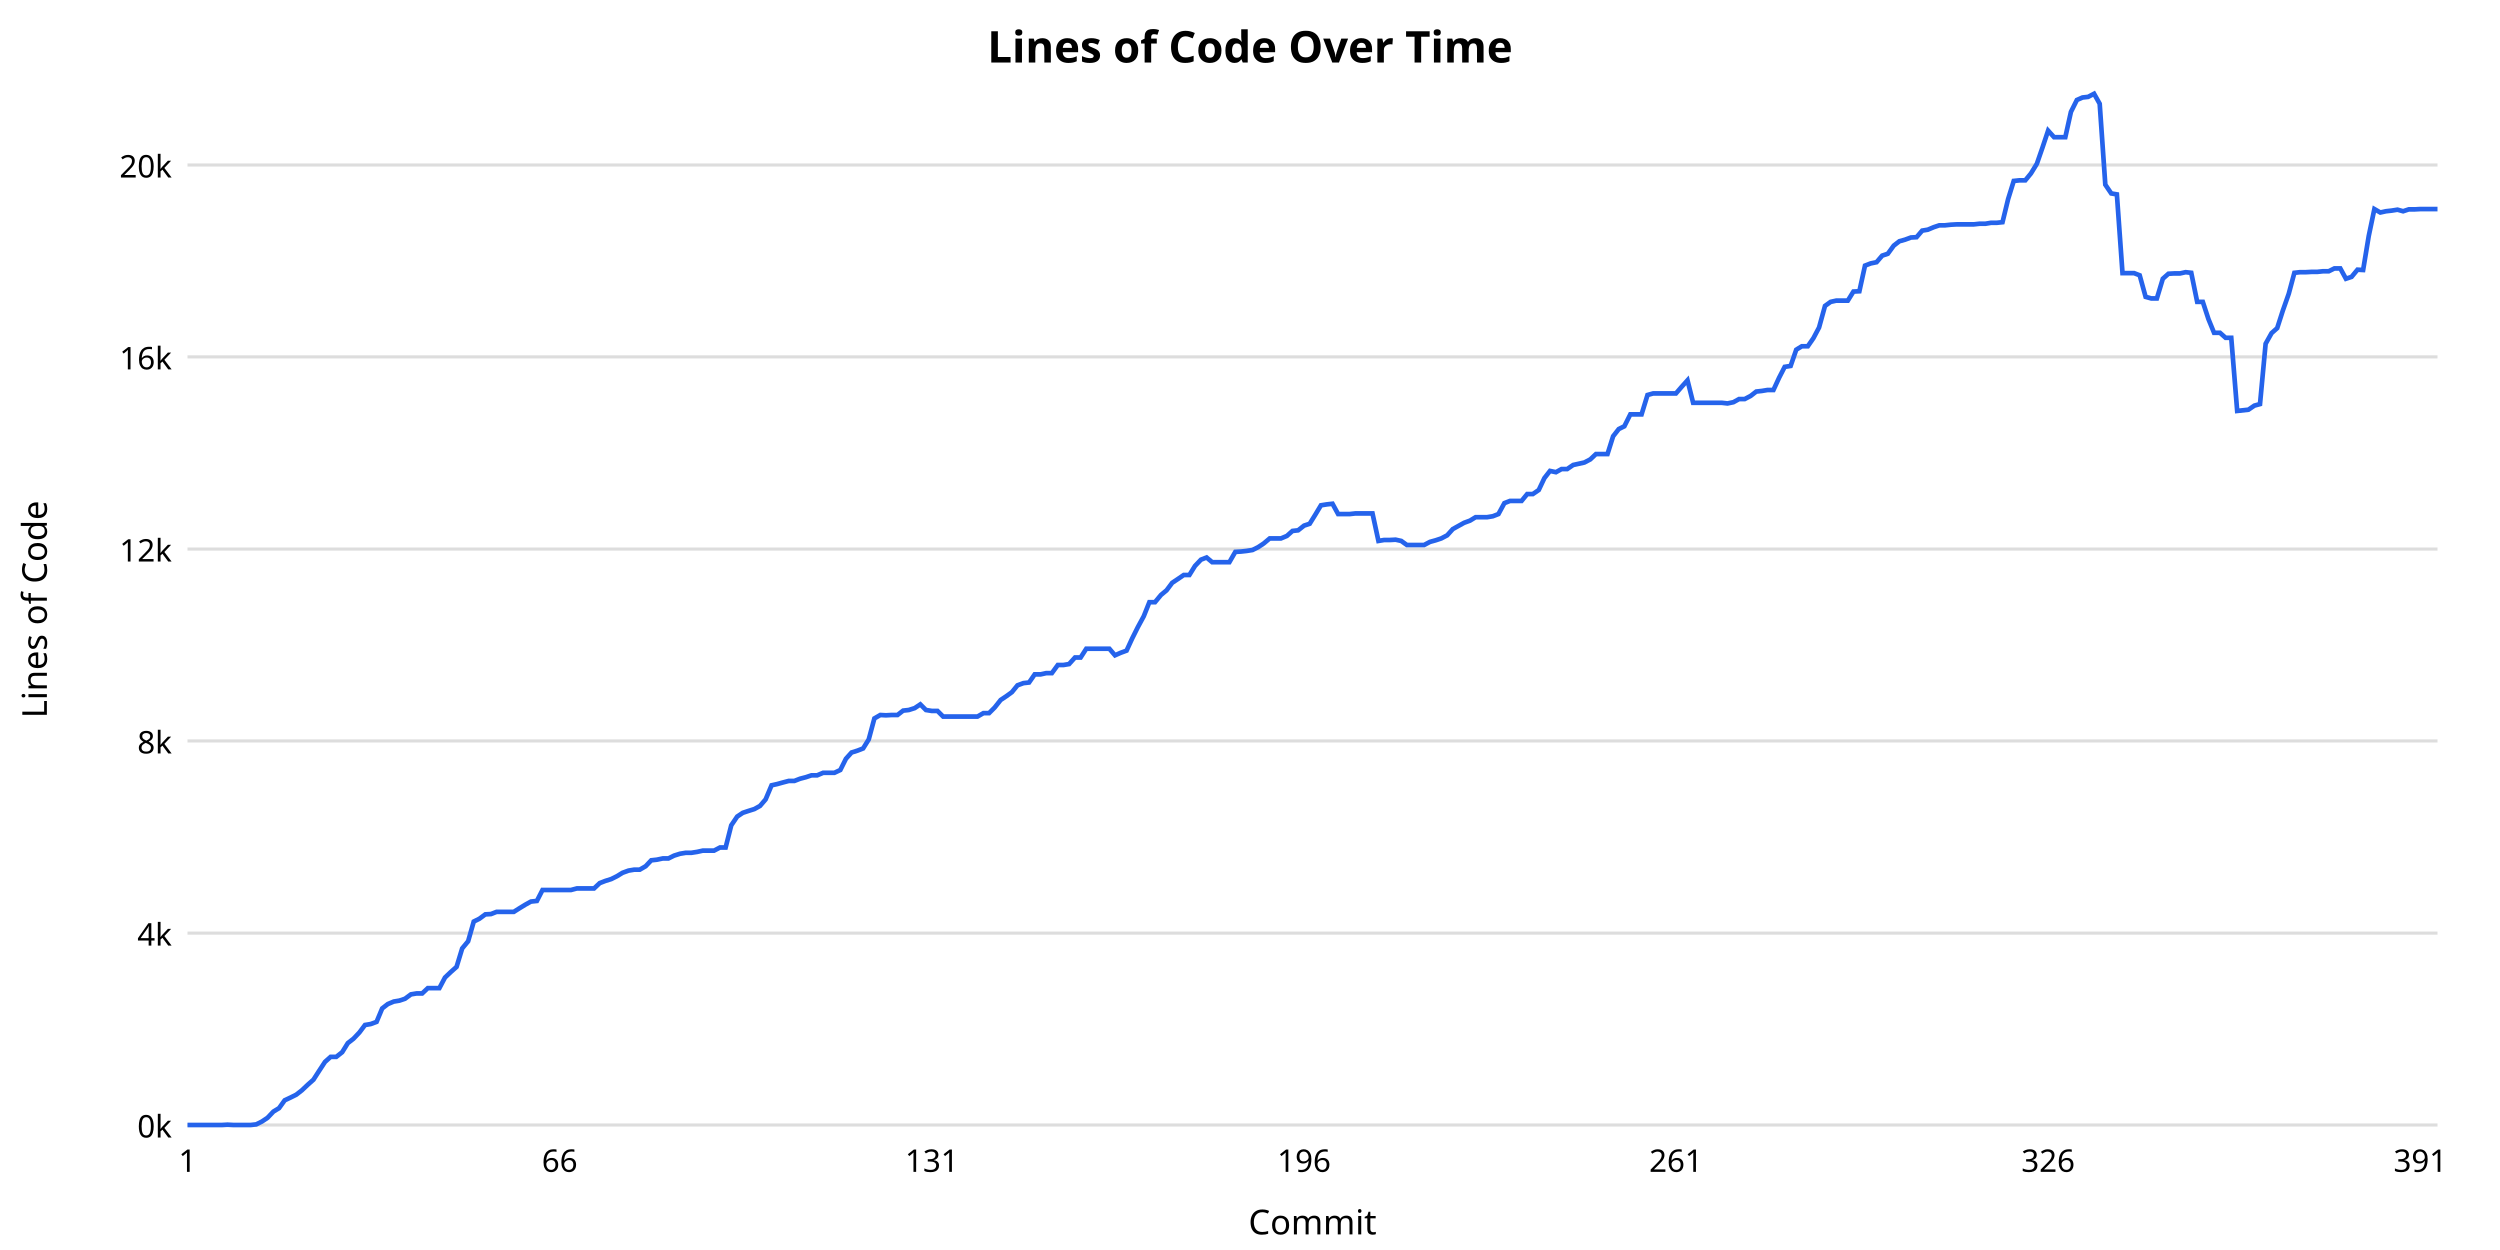
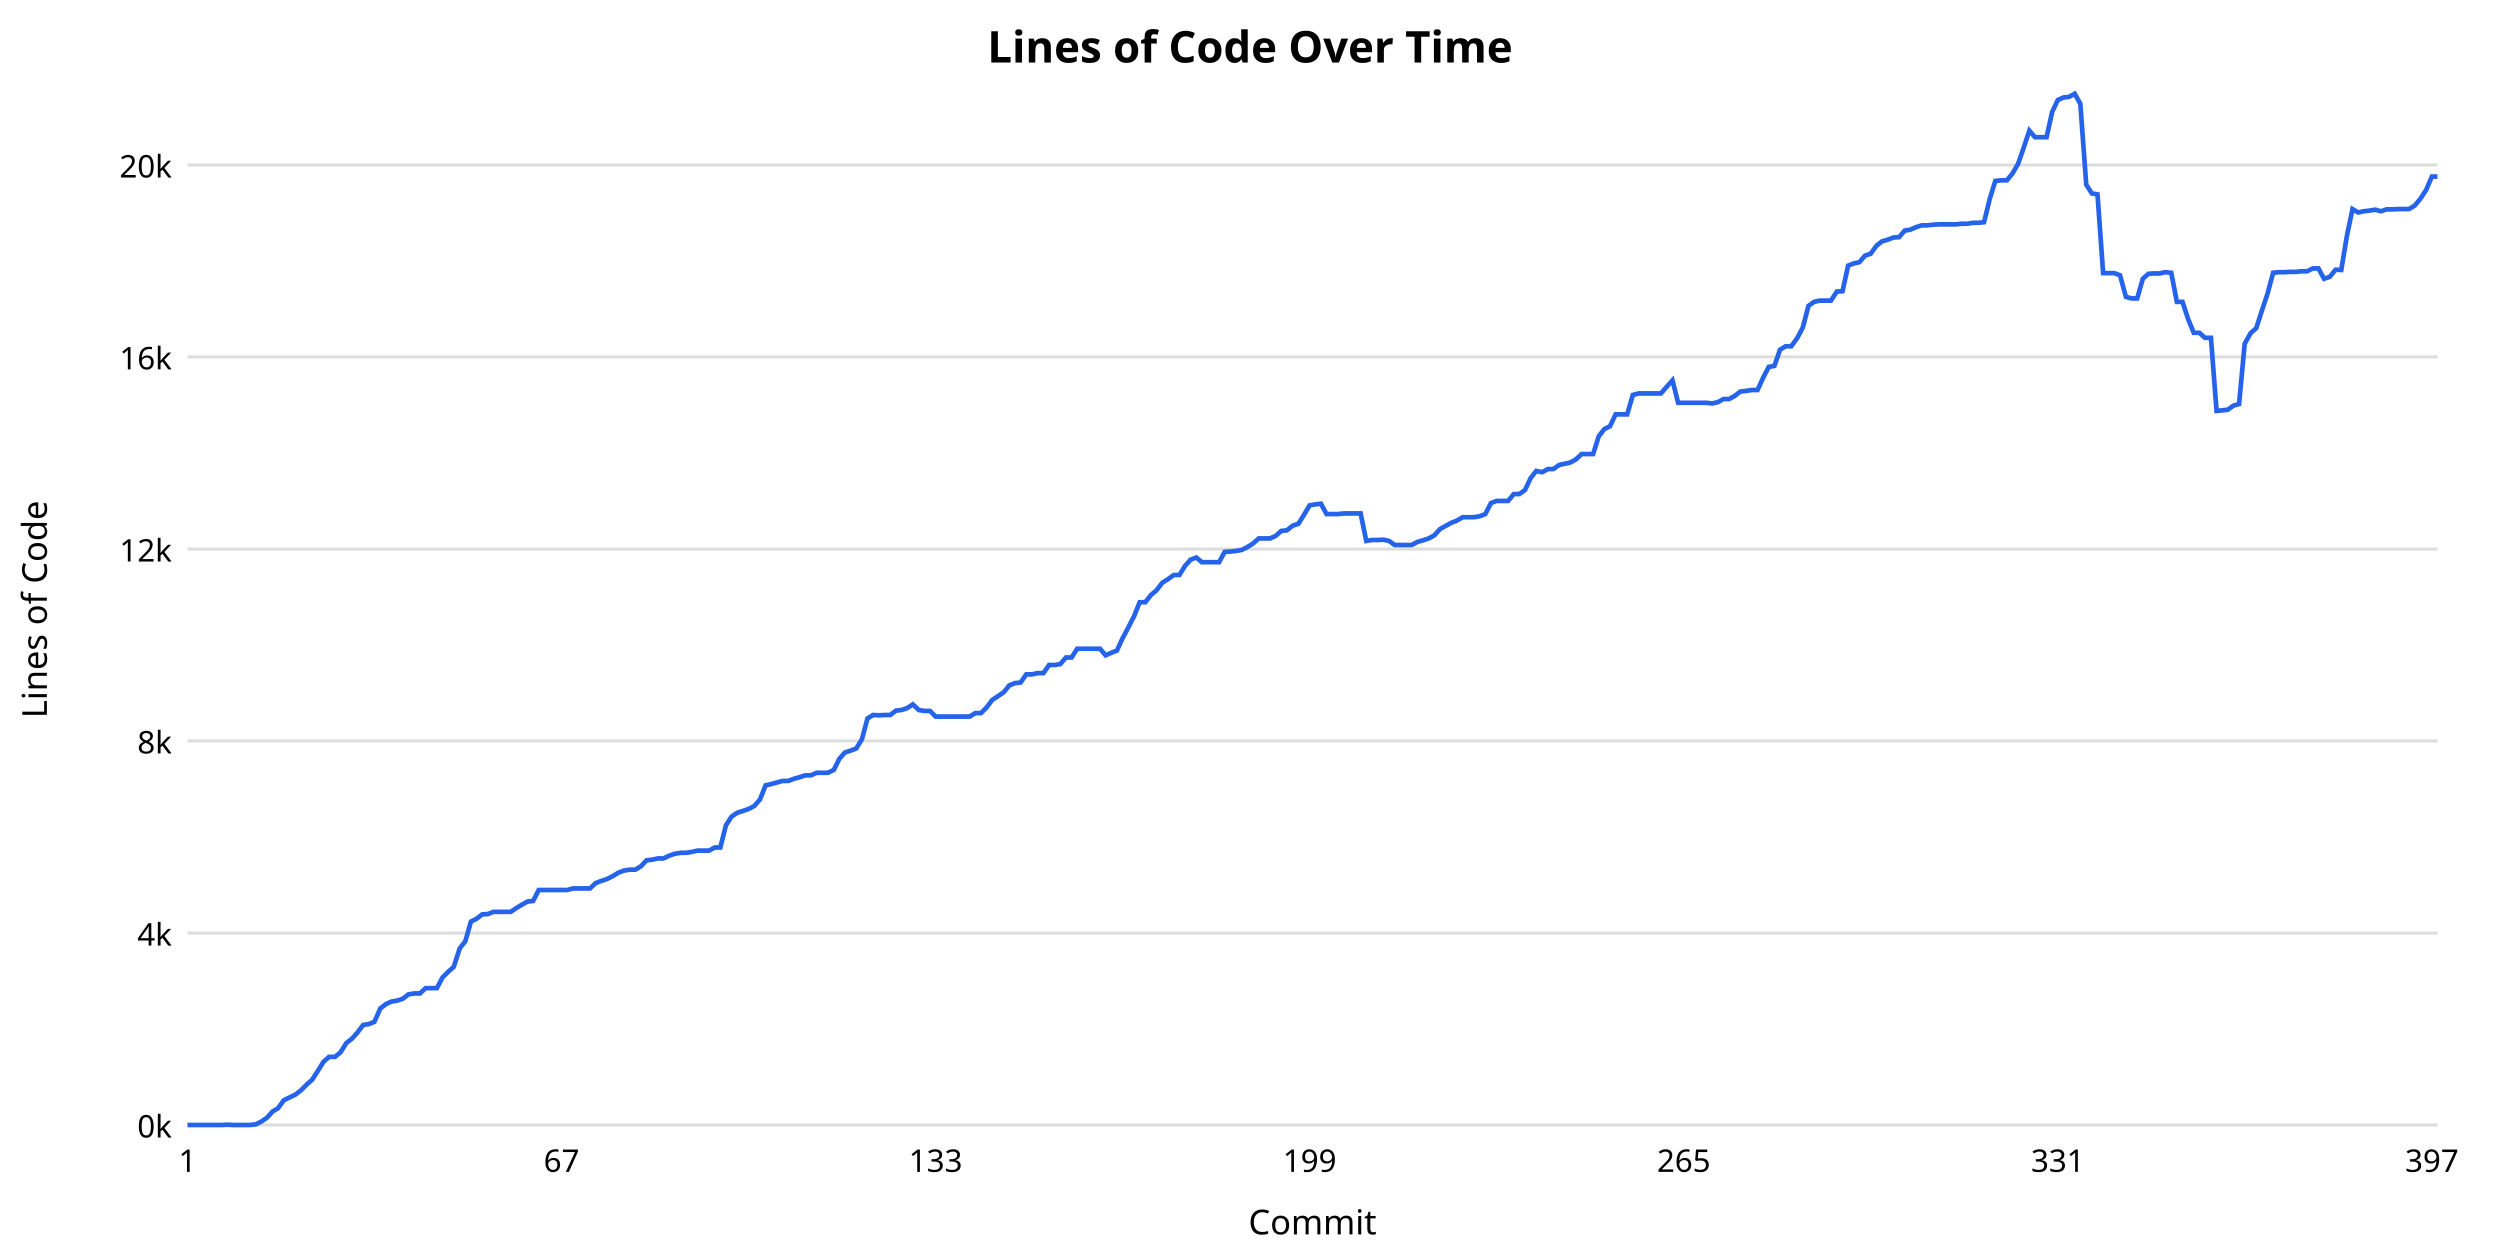
<svg xmlns="http://www.w3.org/2000/svg" width="800" height="400" style="background:#fff">
  <text x="400" y="20" font-family="sans-serif" font-size="14" text-anchor="middle" font-weight="bold">Lines of Code Over Time</text>
  <text x="420" y="395" font-family="sans-serif" font-size="11" text-anchor="middle">Commit</text>
  <text x="15" y="195" font-family="sans-serif" font-size="11" text-anchor="middle" transform="rotate(-90,15,195)">Lines of Code</text>
  <line x1="60" y1="360.0" x2="780" y2="360.0" stroke="#ddd" />
  <text x="55" y="364.0" font-family="sans-serif" font-size="10" text-anchor="end">0k</text>
  <line x1="60" y1="298.6" x2="780" y2="298.6" stroke="#ddd" />
  <text x="55" y="302.6" font-family="sans-serif" font-size="10" text-anchor="end">4k</text>
  <line x1="60" y1="237.1" x2="780" y2="237.1" stroke="#ddd" />
  <text x="55" y="241.1" font-family="sans-serif" font-size="10" text-anchor="end">8k</text>
  <line x1="60" y1="175.7" x2="780" y2="175.7" stroke="#ddd" />
  <text x="55" y="179.7" font-family="sans-serif" font-size="10" text-anchor="end">12k</text>
  <line x1="60" y1="114.2" x2="780" y2="114.2" stroke="#ddd" />
  <text x="55" y="118.2" font-family="sans-serif" font-size="10" text-anchor="end">16k</text>
  <line x1="60" y1="52.8" x2="780" y2="52.8" stroke="#ddd" />
  <text x="55" y="56.8" font-family="sans-serif" font-size="10" text-anchor="end">20k</text>
  <text x="60.0" y="375" font-family="sans-serif" font-size="10" text-anchor="middle">1</text>
-   <text x="179.1" y="375" font-family="sans-serif" font-size="10" text-anchor="middle">66</text>
-   <text x="298.2" y="375" font-family="sans-serif" font-size="10" text-anchor="middle">131</text>
-   <text x="417.3" y="375" font-family="sans-serif" font-size="10" text-anchor="middle">196</text>
-   <text x="536.3" y="375" font-family="sans-serif" font-size="10" text-anchor="middle">261</text>
-   <text x="655.4" y="375" font-family="sans-serif" font-size="10" text-anchor="middle">326</text>
-   <text x="774.5" y="375" font-family="sans-serif" font-size="10" text-anchor="middle">391</text>
-   <polyline fill="none" stroke="#2563eb" stroke-width="1.5" points="60.0,360.0 61.8,360.0 63.7,360.0 65.5,360.0 67.3,360.0 69.2,360.0 71.0,360.0 72.8,359.9 74.7,360.0 76.5,360.0 78.3,360.0 80.2,360.0 82.0,359.8 83.8,358.9 85.6,357.7 87.5,355.7 89.3,354.6 91.1,352.1 93.0,351.2 94.8,350.3 96.6,348.9 98.5,347.1 100.3,345.5 102.1,342.7 104.0,339.8 105.8,338.2 107.6,338.2 109.5,336.7 111.3,333.8 113.1,332.4 115.0,330.4 116.8,328.0 118.6,327.7 120.5,327.0 122.3,322.7 124.1,321.3 126.0,320.5 127.8,320.2 129.6,319.6 131.5,318.2 133.3,317.9 135.1,317.9 136.9,316.2 138.8,316.2 140.6,316.2 142.4,312.8 144.3,311.0 146.1,309.4 147.9,303.5 149.8,301.2 151.6,294.9 153.4,294.0 155.3,292.6 157.1,292.5 158.9,291.8 160.8,291.8 162.6,291.8 164.4,291.8 166.3,290.6 168.1,289.5 169.9,288.5 171.8,288.3 173.6,284.8 175.4,284.8 177.3,284.8 179.1,284.8 180.9,284.8 182.7,284.8 184.6,284.3 186.4,284.3 188.2,284.3 190.1,284.3 191.9,282.6 193.7,281.9 195.6,281.3 197.4,280.4 199.2,279.3 201.1,278.6 202.9,278.3 204.7,278.3 206.6,277.2 208.4,275.3 210.2,275.1 212.1,274.7 213.9,274.7 215.7,273.8 217.6,273.2 219.4,272.9 221.2,272.9 223.1,272.6 224.9,272.2 226.7,272.2 228.5,272.2 230.4,271.2 232.2,271.2 234.0,264.1 235.9,261.3 237.7,260.1 239.5,259.5 241.4,258.9 243.2,257.9 245.0,255.8 246.9,251.3 248.7,250.9 250.5,250.4 252.4,249.9 254.2,249.9 256.0,249.2 257.9,248.7 259.7,248.1 261.5,248.1 263.4,247.3 265.2,247.3 267.0,247.3 268.9,246.4 270.7,242.8 272.5,240.8 274.4,240.2 276.2,239.5 278.0,236.6 279.8,229.9 281.7,228.8 283.5,228.9 285.3,228.8 287.2,228.8 289.0,227.4 290.8,227.2 292.7,226.6 294.5,225.4 296.3,227.2 298.2,227.5 300.0,227.5 301.8,229.3 303.7,229.3 305.5,229.3 307.3,229.3 309.2,229.3 311.0,229.3 312.8,229.3 314.7,228.2 316.5,228.2 318.3,226.4 320.2,224.0 322.0,222.8 323.8,221.5 325.6,219.3 327.5,218.6 329.3,218.4 331.1,215.8 333.0,215.8 334.8,215.4 336.6,215.4 338.5,212.8 340.3,212.8 342.1,212.5 344.0,210.4 345.8,210.4 347.6,207.6 349.5,207.6 351.3,207.6 353.1,207.6 355.0,207.6 356.8,209.7 358.6,208.9 360.5,208.2 362.3,204.3 364.1,200.7 366.0,197.2 367.8,192.7 369.6,192.7 371.5,190.4 373.3,188.9 375.1,186.5 376.9,185.3 378.8,184.0 380.6,184.0 382.4,181.1 384.3,179.1 386.1,178.4 387.9,179.9 389.8,179.9 391.6,179.9 393.4,179.9 395.3,176.6 397.1,176.5 398.9,176.3 400.8,176.0 402.6,175.1 404.4,173.9 406.3,172.3 408.1,172.3 409.9,172.3 411.8,171.5 413.6,169.9 415.4,169.7 417.3,168.2 419.1,167.6 420.9,164.7 422.7,161.7 424.6,161.4 426.4,161.2 428.2,164.5 430.1,164.5 431.9,164.5 433.7,164.3 435.6,164.3 437.4,164.3 439.2,164.3 441.1,173.1 442.9,172.8 444.7,172.8 446.6,172.7 448.4,173.1 450.2,174.4 452.1,174.4 453.9,174.4 455.7,174.4 457.6,173.4 459.4,172.9 461.2,172.3 463.1,171.3 464.9,169.3 466.7,168.3 468.5,167.3 470.4,166.6 472.2,165.5 474.0,165.5 475.9,165.5 477.7,165.2 479.5,164.5 481.4,161.0 483.2,160.3 485.0,160.3 486.9,160.3 488.7,158.1 490.5,158.1 492.4,156.8 494.2,153.0 496.0,150.7 497.9,151.1 499.7,150.1 501.5,150.1 503.4,148.8 505.2,148.4 507.0,148.0 508.9,147.0 510.7,145.3 512.5,145.3 514.4,145.3 516.2,139.6 518.0,137.3 519.8,136.4 521.7,132.6 523.5,132.6 525.3,132.6 527.2,126.4 529.0,125.9 530.8,125.9 532.7,125.9 534.5,125.9 536.3,125.9 538.2,123.7 540.0,121.7 541.8,128.9 543.7,128.9 545.5,128.9 547.3,128.9 549.2,128.9 551.0,128.9 552.8,129.1 554.7,128.7 556.5,127.7 558.3,127.7 560.2,126.7 562.0,125.3 563.8,125.1 565.6,124.8 567.5,124.8 569.3,120.9 571.1,117.4 573.0,117.1 574.8,111.9 576.6,110.8 578.5,110.8 580.3,108.2 582.1,104.8 584.0,97.9 585.8,96.6 587.6,96.2 589.5,96.2 591.3,96.2 593.1,93.3 595.0,93.2 596.8,85.0 598.6,84.3 600.5,83.9 602.3,81.8 604.1,81.2 606.0,78.6 607.8,77.2 609.6,76.7 611.5,76.0 613.3,75.9 615.1,73.8 616.9,73.5 618.8,72.7 620.6,72.1 622.4,72.1 624.3,71.9 626.1,71.8 627.9,71.8 629.8,71.8 631.6,71.8 633.4,71.6 635.3,71.6 637.1,71.3 638.9,71.3 640.8,71.1 642.6,63.7 644.4,57.9 646.3,57.7 648.1,57.7 649.9,55.5 651.8,52.4 653.6,47.2 655.4,41.8 657.3,43.9 659.1,43.9 660.9,43.9 662.7,35.8 664.6,32.0 666.4,31.2 668.2,31.0 670.1,30.0 671.9,33.2 673.7,59.1 675.6,61.9 677.4,62.2 679.2,87.4 681.1,87.4 682.9,87.4 684.7,88.1 686.6,95.0 688.4,95.5 690.2,95.5 692.1,89.2 693.9,87.6 695.7,87.5 697.6,87.5 699.4,87.1 701.2,87.3 703.1,96.6 704.9,96.6 706.7,102.1 708.5,106.5 710.4,106.5 712.2,108.1 714.0,108.1 715.9,131.5 717.7,131.3 719.5,131.1 721.4,129.8 723.2,129.3 725.0,110.0 726.9,106.6 728.7,105.0 730.5,99.4 732.4,94.0 734.2,87.3 736.0,87.1 737.9,87.1 739.7,87.0 741.5,87.0 743.4,86.8 745.2,86.8 747.0,85.9 748.9,85.9 750.7,89.2 752.5,88.6 754.4,86.3 756.2,86.4 758.0,75.5 759.8,66.9 761.7,68.0 763.5,67.6 765.3,67.4 767.2,67.1 769.0,67.6 770.8,67.0 772.7,67.0 774.5,66.9 776.3,66.9 778.2,66.9 780.0,66.9 " />
+   <text x="179.7" y="375" font-family="sans-serif" font-size="10" text-anchor="middle">67</text>
+   <text x="299.4" y="375" font-family="sans-serif" font-size="10" text-anchor="middle">133</text>
+   <text x="419.1" y="375" font-family="sans-serif" font-size="10" text-anchor="middle">199</text>
+   <text x="538.8" y="375" font-family="sans-serif" font-size="10" text-anchor="middle">265</text>
+   <text x="658.5" y="375" font-family="sans-serif" font-size="10" text-anchor="middle">331</text>
+   <text x="778.2" y="375" font-family="sans-serif" font-size="10" text-anchor="middle">397</text>
+   <polyline fill="none" stroke="#2563eb" stroke-width="1.5" points="60.0,360.0 61.8,360.0 63.6,360.0 65.4,360.0 67.3,360.0 69.1,360.0 70.9,360.0 72.7,359.9 74.5,360.0 76.3,360.0 78.1,360.0 79.9,360.0 81.8,359.8 83.6,358.9 85.4,357.7 87.2,355.7 89.0,354.6 90.8,352.1 92.6,351.2 94.5,350.3 96.3,348.9 98.1,347.1 99.9,345.5 101.7,342.7 103.5,339.8 105.3,338.2 107.2,338.2 109.0,336.7 110.8,333.8 112.6,332.4 114.4,330.4 116.2,328.0 118.0,327.7 119.8,327.0 121.7,322.7 123.5,321.3 125.3,320.5 127.1,320.2 128.9,319.6 130.7,318.2 132.5,317.9 134.4,317.9 136.2,316.2 138.0,316.2 139.8,316.2 141.6,312.8 143.4,311.0 145.2,309.4 147.1,303.5 148.9,301.2 150.7,294.9 152.5,294.0 154.3,292.6 156.1,292.5 157.9,291.8 159.7,291.8 161.6,291.8 163.4,291.8 165.2,290.6 167.0,289.5 168.8,288.5 170.6,288.3 172.4,284.8 174.3,284.8 176.1,284.8 177.9,284.8 179.7,284.8 181.5,284.8 183.3,284.3 185.1,284.3 187.0,284.3 188.8,284.3 190.6,282.6 192.4,281.9 194.2,281.3 196.0,280.4 197.8,279.3 199.6,278.6 201.5,278.3 203.3,278.3 205.1,277.2 206.9,275.3 208.7,275.1 210.5,274.7 212.3,274.7 214.2,273.8 216.0,273.2 217.8,272.9 219.6,272.9 221.4,272.6 223.2,272.2 225.0,272.2 226.9,272.2 228.7,271.2 230.5,271.2 232.3,264.1 234.1,261.3 235.9,260.1 237.7,259.5 239.5,258.9 241.4,257.9 243.2,255.8 245.0,251.3 246.8,250.9 248.6,250.4 250.4,249.9 252.2,249.9 254.1,249.2 255.9,248.7 257.7,248.1 259.5,248.1 261.3,247.3 263.1,247.3 264.9,247.3 266.8,246.4 268.6,242.8 270.4,240.8 272.2,240.2 274.0,239.5 275.8,236.6 277.6,229.9 279.4,228.8 281.3,228.9 283.1,228.8 284.9,228.8 286.7,227.4 288.5,227.2 290.3,226.6 292.1,225.4 294.0,227.2 295.8,227.5 297.6,227.5 299.4,229.3 301.2,229.3 303.0,229.3 304.8,229.3 306.6,229.3 308.5,229.3 310.3,229.3 312.1,228.2 313.9,228.2 315.7,226.4 317.5,224.0 319.3,222.8 321.2,221.5 323.0,219.3 324.8,218.6 326.6,218.4 328.4,215.8 330.2,215.8 332.0,215.4 333.9,215.4 335.7,212.8 337.5,212.8 339.3,212.5 341.1,210.4 342.9,210.4 344.7,207.6 346.5,207.6 348.4,207.6 350.2,207.6 352.0,207.6 353.8,209.7 355.6,208.9 357.4,208.2 359.2,204.3 361.1,200.7 362.9,197.2 364.7,192.7 366.5,192.7 368.3,190.4 370.1,188.9 371.9,186.5 373.8,185.3 375.6,184.0 377.4,184.0 379.2,181.1 381.0,179.1 382.8,178.4 384.6,179.9 386.4,179.9 388.3,179.9 390.1,179.9 391.9,176.6 393.7,176.5 395.5,176.3 397.3,176.0 399.1,175.1 401.0,173.9 402.8,172.3 404.6,172.3 406.4,172.3 408.2,171.5 410.0,169.9 411.8,169.7 413.7,168.2 415.5,167.6 417.3,164.7 419.1,161.7 420.9,161.4 422.7,161.2 424.5,164.5 426.3,164.5 428.2,164.5 430.0,164.3 431.8,164.3 433.6,164.3 435.4,164.3 437.2,173.1 439.0,172.8 440.9,172.8 442.7,172.7 444.5,173.1 446.3,174.4 448.1,174.4 449.9,174.4 451.7,174.4 453.6,173.4 455.4,172.9 457.2,172.3 459.0,171.3 460.8,169.3 462.6,168.3 464.4,167.3 466.2,166.6 468.1,165.5 469.9,165.5 471.7,165.5 473.5,165.2 475.3,164.5 477.1,161.0 478.9,160.3 480.8,160.3 482.6,160.3 484.4,158.1 486.2,158.1 488.0,156.8 489.8,153.0 491.6,150.7 493.5,151.1 495.3,150.1 497.1,150.1 498.9,148.8 500.7,148.4 502.5,148.0 504.3,147.0 506.1,145.3 508.0,145.3 509.8,145.3 511.6,139.6 513.4,137.3 515.2,136.4 517.0,132.6 518.8,132.6 520.7,132.6 522.5,126.4 524.3,125.9 526.1,125.9 527.9,125.9 529.7,125.9 531.5,125.9 533.4,123.7 535.2,121.7 537.0,128.9 538.8,128.9 540.6,128.9 542.4,128.9 544.2,128.9 546.0,128.9 547.9,129.1 549.7,128.7 551.5,127.7 553.3,127.7 555.1,126.7 556.9,125.3 558.7,125.1 560.6,124.8 562.4,124.8 564.2,120.9 566.0,117.4 567.8,117.1 569.6,111.9 571.4,110.8 573.2,110.8 575.1,108.2 576.9,104.8 578.7,97.9 580.5,96.6 582.3,96.2 584.1,96.2 585.9,96.2 587.8,93.3 589.6,93.2 591.4,85.0 593.2,84.3 595.0,83.9 596.8,81.8 598.6,81.2 600.5,78.6 602.3,77.2 604.1,76.7 605.9,76.0 607.7,75.9 609.5,73.8 611.3,73.5 613.1,72.7 615.0,72.1 616.8,72.1 618.6,71.9 620.4,71.8 622.2,71.8 624.0,71.8 625.8,71.8 627.7,71.6 629.5,71.6 631.3,71.3 633.1,71.3 634.9,71.1 636.7,63.7 638.5,57.9 640.4,57.7 642.2,57.7 644.0,55.5 645.8,52.4 647.6,47.2 649.4,41.8 651.2,43.9 653.0,43.9 654.9,43.9 656.7,35.8 658.5,32.0 660.3,31.2 662.1,31.0 663.9,30.0 665.7,33.2 667.6,59.1 669.4,61.9 671.2,62.2 673.0,87.4 674.8,87.4 676.6,87.4 678.4,88.1 680.3,95.0 682.1,95.5 683.9,95.5 685.7,89.2 687.5,87.6 689.3,87.5 691.1,87.5 692.9,87.1 694.8,87.3 696.6,96.6 698.4,96.6 700.2,102.1 702.0,106.5 703.8,106.5 705.6,108.1 707.5,108.1 709.3,131.5 711.1,131.3 712.9,131.1 714.7,129.8 716.5,129.3 718.3,110.0 720.2,106.6 722.0,105.0 723.8,99.4 725.6,94.0 727.4,87.3 729.2,87.1 731.0,87.1 732.8,87.0 734.7,87.0 736.5,86.8 738.3,86.8 740.1,85.9 741.9,85.9 743.7,89.2 745.5,88.6 747.4,86.3 749.2,86.4 751.0,75.5 752.8,66.9 754.6,68.0 756.4,67.6 758.2,67.4 760.1,67.1 761.9,67.6 763.7,67.0 765.5,67.0 767.3,66.9 769.1,66.9 770.9,66.9 772.7,65.8 774.6,63.5 776.4,60.7 778.2,56.5 780.0,56.5 " />
</svg>
